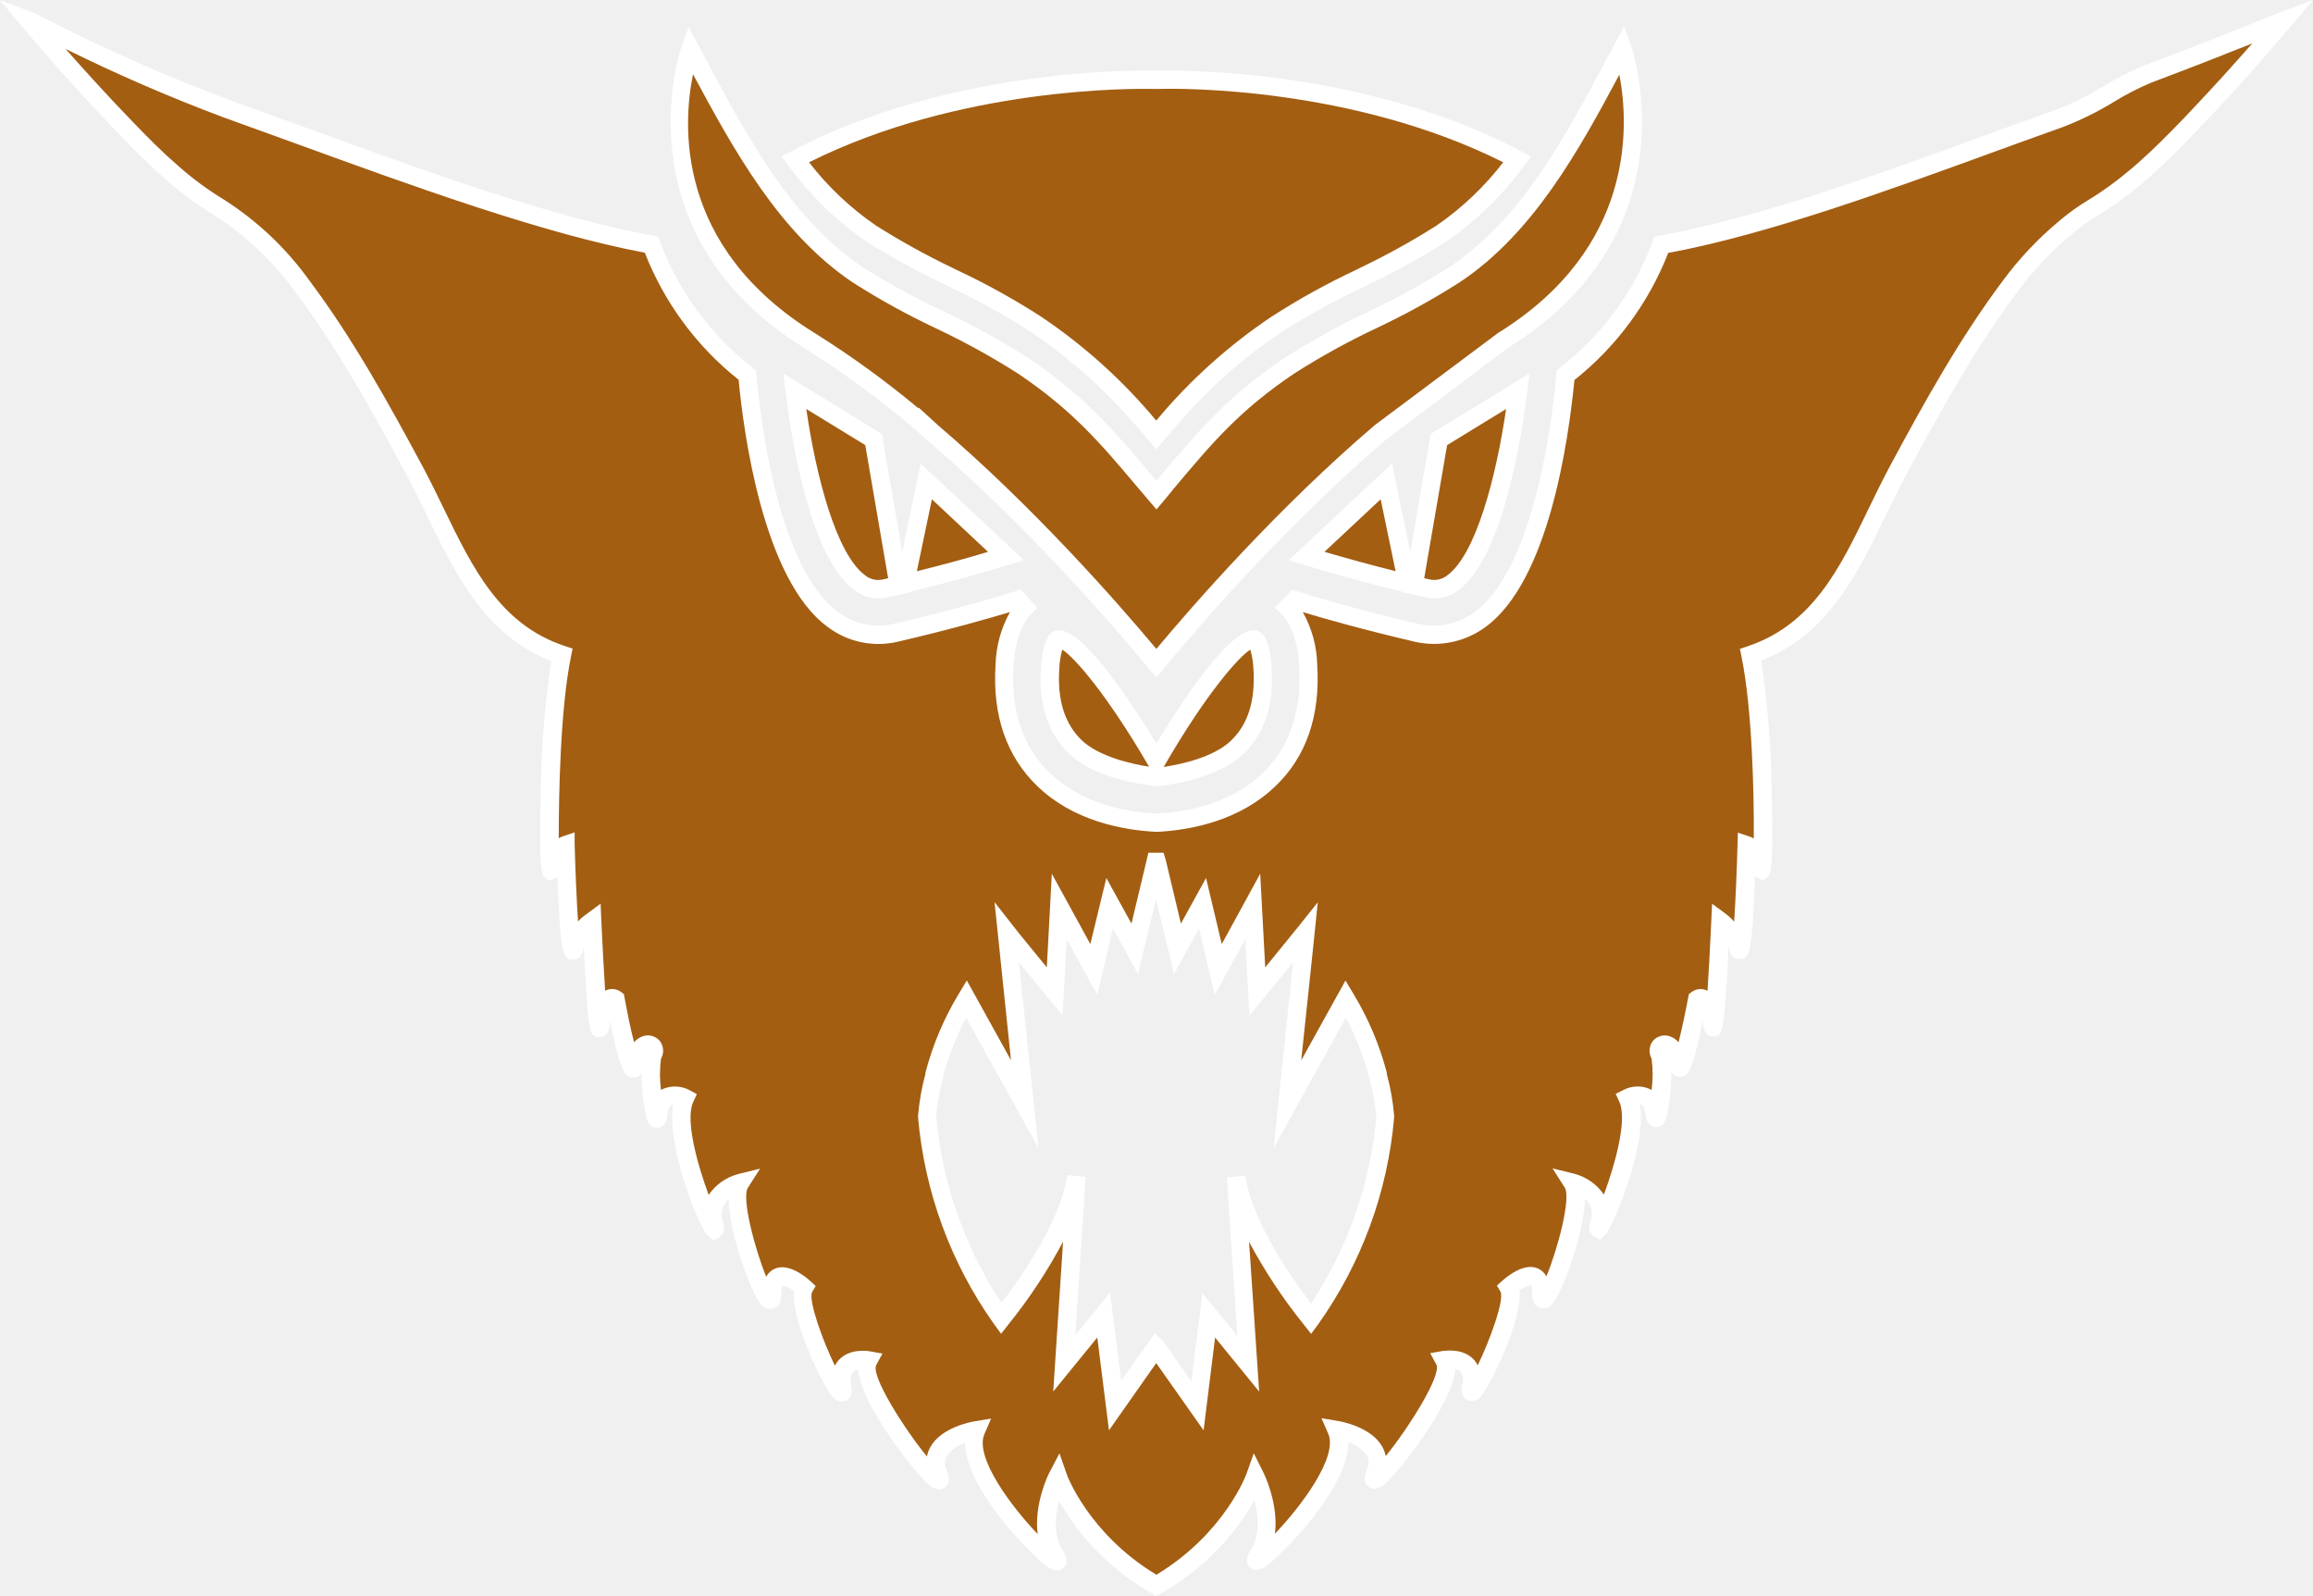
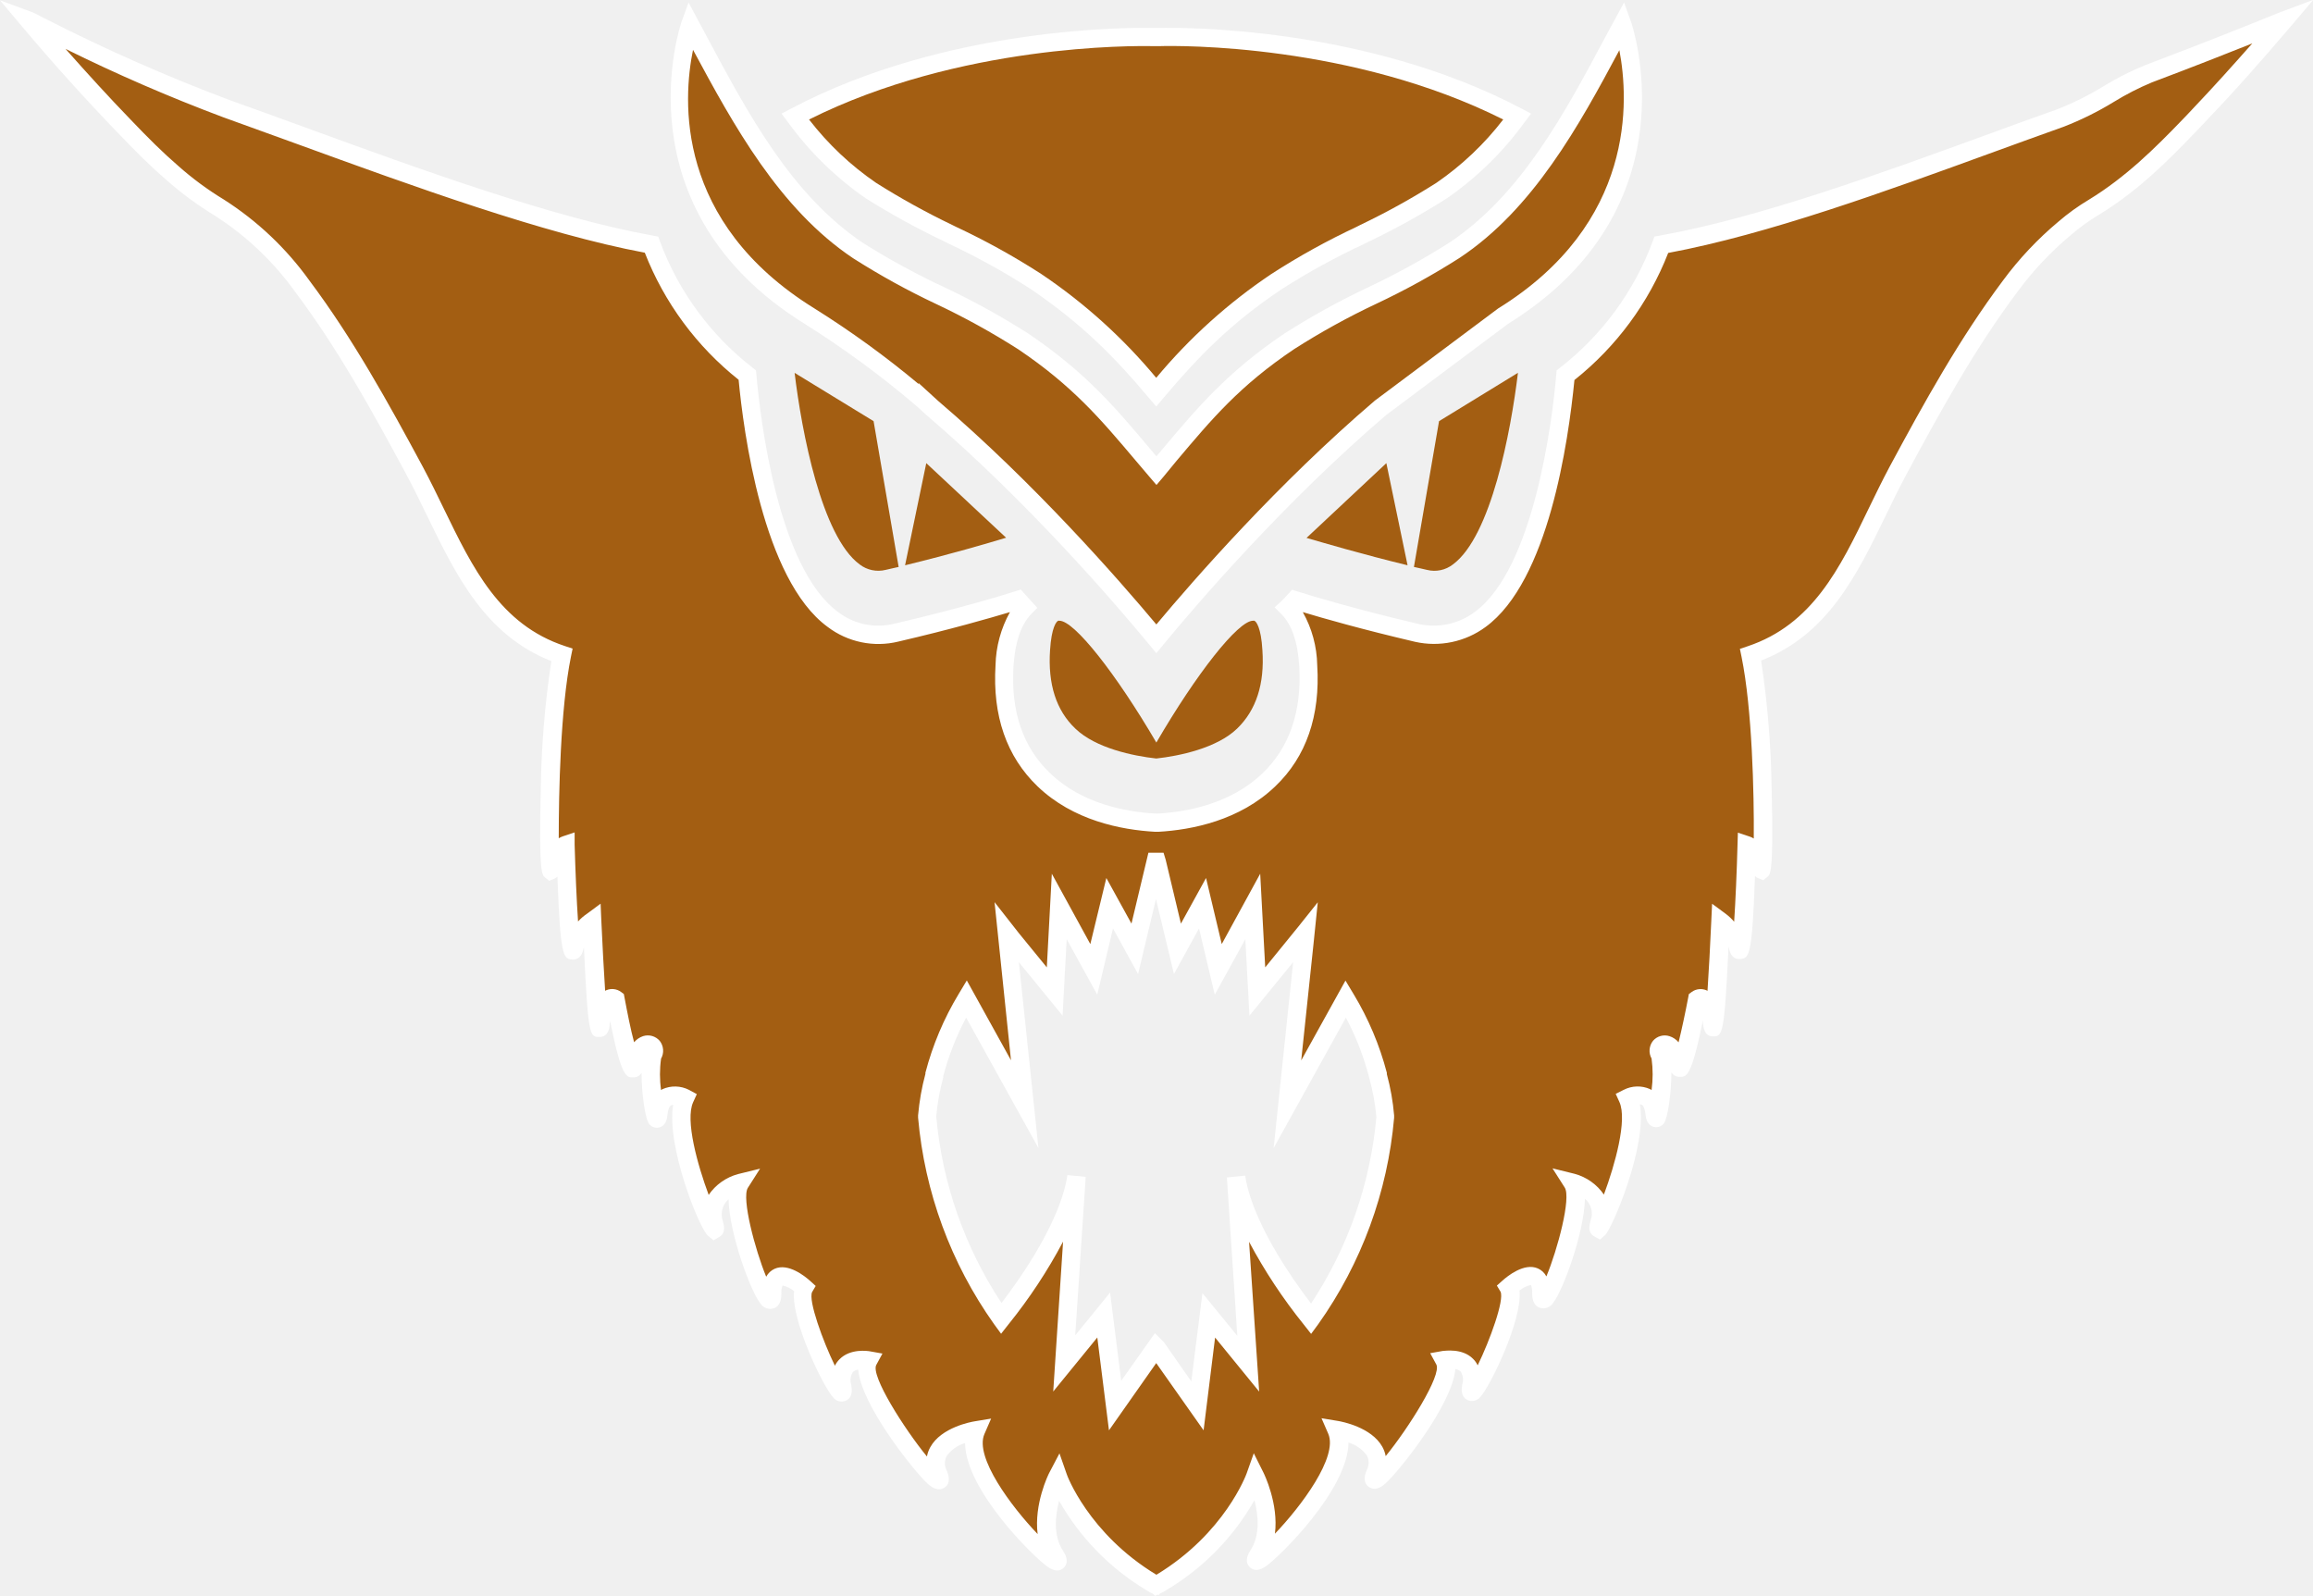
<svg xmlns="http://www.w3.org/2000/svg" viewBox="0 0 378.41 261.09">
-   <g id="a48818d6-5859-44ae-8f46-f1856662657b" data-name="Layer 2">
-     <g id="a02507af-76a7-462f-9a6d-78ec633035e9" data-name="Layer 1">
-       <path d="M265.43,8.09C258.3,21.37,250.8,36.41,237.93,45c-8.58,5.71-18.44,9.15-27,14.89C200.69,66.79,196,73.06,189.19,81c-6.79-8-11.53-14.22-21.75-21.13-8.59-5.74-18.44-9.18-27-14.89-12.88-8.58-20.38-23.62-27.5-36.9,0,0-10.49,29.07,19.55,47.65a158.09,158.09,0,0,1,18.47,13.62l-1.64-1.57,3.13,2.88c16.35,14,30.74,30.56,36.75,37.84,6-7.28,20.39-23.89,36.73-37.84l20-14.93C275.92,37.16,265.43,8.09,265.43,8.09Z" style="fill:#a35e12" />
-       <path d="M189.18,110.86l-1.16-1.4c-5.42-6.56-19.82-23.36-36.56-37.65L150,70.47l0,0A155.85,155.85,0,0,0,131.68,57C101,38,111.4,7.88,111.5,7.58l1.15-3.17,2.88,5.38c6.85,12.83,13.93,26.1,25.72,34A122,122,0,0,0,154.5,51a121.51,121.51,0,0,1,13.77,7.6c9.24,6.24,14.15,12,19.82,18.75l1.1,1.3,1-1.18c5.69-6.76,10.6-12.6,19.89-18.87A123.26,123.26,0,0,1,223.84,51a123.06,123.06,0,0,0,13.26-7.29c11.78-7.86,18.87-21.13,25.72-34l2.88-5.38,1.14,3.17c.11.3,10.53,30.4-20.12,49.4L226.81,71.87c-16.64,14.21-31.06,31-36.48,37.59ZM150.31,66.69l3.14,2.87c15.8,13.49,29.55,29.22,35.73,36.6,6.18-7.39,19.94-23.13,35.76-36.63l20.15-15.06c22.52-13.94,21.4-34.12,19.84-42.26-6.57,12.29-14.08,26-26.17,34a122.06,122.06,0,0,1-13.58,7.48,119.55,119.55,0,0,0-13.43,7.41c-8.94,6-13.5,11.45-19.28,18.31L190.34,82l-1.14,1.34L188.05,82l-2.25-2.65c-5.76-6.82-10.31-12.2-19.2-18.2a120.43,120.43,0,0,0-13.43-7.41,122.06,122.06,0,0,1-13.58-7.48C127.48,38.17,120,24.45,113.38,12.15c-1.66,8.09-3,28.18,19.88,42.32a154.6,154.6,0,0,1,17,12.33Z" style="fill:#fff" />
-       <path d="M231.32,95.75c.71.14,1.42.33,2.13.48a4.93,4.93,0,0,0,4.25-.89c6.24-4.59,9.48-21.72,10.64-31.35L235.43,71.9Z" style="fill:#a35e12" />
-       <path d="M234.69,97.89a6.81,6.81,0,0,1-1.6-.2L232,97.45l-1-.24-1.41-.29L234.06,71l16.14-9.89-.37,3.08c-.75,6.2-3.76,26.87-11.24,32.37A6.54,6.54,0,0,1,234.69,97.89ZM233,94.6l.72.16a3.48,3.48,0,0,0,3.07-.64c4.71-3.47,8-16.19,9.61-27.21l-9.65,5.91Z" style="fill:#fff" />
-       <path d="M142.51,38.16a125.58,125.58,0,0,0,13,7.17,119.54,119.54,0,0,1,14,7.72,89.36,89.36,0,0,1,19.68,18.13,88.49,88.49,0,0,1,19.69-18.13,120.23,120.23,0,0,1,14-7.72,125.75,125.75,0,0,0,13-7.17A51.63,51.63,0,0,0,248.23,26c-24-12.69-52-13.18-58.59-13h-.93c-6.57-.15-34.56.34-58.59,13A51.27,51.27,0,0,0,142.51,38.16Z" style="fill:#a35e12" />
-       <path d="M189.17,73.51,188,72.14C182.28,65.32,177,60,168.65,54.3a115,115,0,0,0-13.53-7.48l-.69-.35a124.71,124.71,0,0,1-12.75-7h0a52.67,52.67,0,0,1-12.76-12.47l-1.06-1.41,1.56-.82c25.66-13.55,56-13.27,59.32-13.2h.9c3.34-.08,33.62-.35,59.29,13.2l1.56.82-1.07,1.41a52.64,52.64,0,0,1-12.75,12.47,123.09,123.09,0,0,1-12.76,7.07l-.68.34A115,115,0,0,0,209.7,54.3c-8.36,5.59-13.61,11-19.39,17.84ZM143.34,36.92a122.73,122.73,0,0,0,12.44,6.88l.67.33a117.24,117.24,0,0,1,13.88,7.68,89,89,0,0,1,18.83,17,88.94,88.94,0,0,1,18.86-17,117.24,117.24,0,0,1,13.88-7.68l.65-.33A120.15,120.15,0,0,0,235,36.91a48.34,48.34,0,0,0,10.93-10.36c-24.64-12.37-53-12.11-56.27-12h-1c-3.25-.07-31.66-.33-56.3,12A48.42,48.42,0,0,0,143.34,36.92Z" style="fill:#fff" />
-       <path d="M140.64,95.34a5,5,0,0,0,4.26.89c.71-.15,1.41-.34,2.12-.48l-4.1-23.85L130,64C131.16,73.62,134.41,90.75,140.64,95.34Z" style="fill:#a35e12" />
-       <path d="M143.66,97.89a6.55,6.55,0,0,1-3.9-1.34h0c-7.47-5.5-10.49-26.17-11.23-32.37l-.37-3.08L144.28,71l4.47,25.94-1.42.29-1,.24-1.1.25A6.38,6.38,0,0,1,143.66,97.89Zm-2.13-3.77a3.44,3.44,0,0,0,3,.66l.77-.18-3.74-21.78-9.65-5.91C133.51,77.92,136.8,90.64,141.53,94.12Z" style="fill:#fff" />
-       <path d="M205.2,104.55H205c-2.46,0-9.29,8.7-15.82,19.93-6.57-11.23-13.4-19.93-15.86-19.93h-.18c-.3.08-1.12,1.08-1.35,4.82-.37,5.56,1,9.85,4.14,12.83,3.33,3.21,9.5,4.48,13.24,4.89,3.73-.41,9.9-1.68,13.22-4.89,3.1-3,4.52-7.27,4.14-12.83C206.32,105.63,205.5,104.63,205.2,104.55Z" style="fill:#a35e12" />
-       <path d="M189.18,128.6l-.17,0c-2.92-.32-10.16-1.48-14.11-5.3-3.45-3.32-5-8-4.6-14,.23-3.74,1.06-5.82,2.48-6.17l.55,0c4.15,0,12.36,12.74,15.86,18.5,3.48-5.77,11.65-18.5,15.82-18.5l.55,0c1.42.35,2.26,2.43,2.48,6.18.4,6-1.14,10.68-4.6,14-3.95,3.82-11.18,5-14.1,5.3Zm-15.39-22.32a13.4,13.4,0,0,0-.49,3.18c-.34,5.06.9,9,3.69,11.66s8.17,3.88,11,4.31l-.11-.19C181,113.44,175.73,107.5,173.79,106.28Zm30.76,0c-1.88,1.17-7.17,7.11-14.06,19l-.11.19c2.86-.43,8.16-1.57,11-4.29s4-6.61,3.69-11.66A13.07,13.07,0,0,0,204.55,106.27Z" style="fill:#fff" />
-       <path d="M230.28,95.48l-3.47-16.71L213.75,91C217,91.94,222.67,93.62,230.28,95.48Z" style="fill:#a35e12" />
-       <path d="M232.23,97.51l-2.31-.57c-5.72-1.4-11.15-2.88-16.61-4.54l-2.49-.75,16.91-15.8Zm-15.55-7.23c3.84,1.12,7.68,2.17,11.64,3.17l-2.44-11.77Z" style="fill:#fff" />
-       <path d="M148.07,95.48c7.61-1.86,13.32-3.54,16.53-4.51l-13.06-12.2Z" style="fill:#a35e12" />
-       <path d="M146.12,97.51l4.49-21.66,16.92,15.8-2.5.75c-5.45,1.66-10.89,3.14-16.6,4.54Zm6.34-15.83L150,93.45c4-1,7.81-2,11.64-3.17Z" style="fill:#fff" />
+   <g id="eec2e4dd-a101-46a0-b3a3-92b65664dd0a" data-name="Layer 2">
+     <g id="ee233792-c97e-43b0-a8aa-5973b73c54bb" data-name="Layer 1">
+       <path d="M265.43,5.09C258.3,18.37,250.8,33.41,237.93,42c-8.58,5.71-18.44,9.15-27,14.89C200.69,63.79,196,70.06,189.19,78c-6.79-8-11.53-14.22-21.75-21.13-8.59-5.74-18.44-9.18-27-14.89-12.88-8.58-20.38-23.62-27.5-36.9,0,0-10.49,29.07,19.55,47.65a158.09,158.09,0,0,1,18.47,13.62l-1.64-1.57,3.13,2.88c16.35,14,30.74,30.56,36.75,37.84,6-7.28,20.39-23.89,36.73-37.84l20-14.93C275.92,34.16,265.43,5.09,265.43,5.09Z" style="fill:#a35e12" />
+       <path d="M189.18,106.86l-1.16-1.4C182.6,98.9,168.2,82.1,151.46,67.81L150,66.47l0,0A155.85,155.85,0,0,0,131.68,53C101,34,111.4,3.88,111.5,3.58L112.65.41l2.88,5.38c6.85,12.83,13.93,26.1,25.72,34A122,122,0,0,0,154.5,47a121.51,121.51,0,0,1,13.77,7.6c9.24,6.24,14.15,12,19.82,18.75l1.1,1.3,1-1.18c5.69-6.76,10.6-12.6,19.89-18.87A123.26,123.26,0,0,1,223.84,47a123.06,123.06,0,0,0,13.26-7.29c11.78-7.86,18.87-21.13,25.72-34L265.7.41l1.14,3.17c.11.3,10.53,30.4-20.12,49.4L226.81,67.87c-16.64,14.21-31.06,31-36.48,37.59ZM150.31,62.69l3.14,2.87c15.8,13.49,29.55,29.22,35.73,36.6,6.18-7.39,19.94-23.13,35.76-36.63l20.15-15.06c22.52-13.94,21.4-34.12,19.84-42.26-6.57,12.29-14.08,26-26.17,34a122.06,122.06,0,0,1-13.58,7.48,119.55,119.55,0,0,0-13.43,7.41c-8.94,6-13.5,11.45-19.28,18.31L190.34,78l-1.14,1.34L188.05,78l-2.25-2.65c-5.76-6.82-10.31-12.2-19.2-18.2a120.43,120.43,0,0,0-13.43-7.41,122.06,122.06,0,0,1-13.58-7.48C127.48,34.17,120,20.45,113.38,8.15c-1.66,8.09-3,28.18,19.88,42.32a154.6,154.6,0,0,1,17,12.33Z" style="fill:#fff" />
+       <path d="M231.32,92.75c.71.14,1.42.33,2.13.48a4.93,4.93,0,0,0,4.25-.89c6.24-4.59,9.48-21.72,10.64-31.35L235.43,68.9Z" style="fill:#a35e12" />
+       <path d="M142.51,30.16a125.58,125.58,0,0,0,13,7.17,119.54,119.54,0,0,1,14,7.72,89.36,89.36,0,0,1,19.68,18.13,88.49,88.49,0,0,1,19.69-18.13,120.23,120.23,0,0,1,14-7.72,125.75,125.75,0,0,0,13-7.17A51.63,51.63,0,0,0,248.23,18c-24-12.69-52-13.18-58.59-13h-.93c-6.57-.15-34.56.34-58.59,13A51.27,51.27,0,0,0,142.51,30.16Z" style="fill:#a35e12" />
+       <path d="M189.17,66.51,188,65.14C182.28,58.32,177,53,168.65,47.3a115,115,0,0,0-13.53-7.48l-.69-.35a124.71,124.71,0,0,1-12.75-7h0a52.67,52.67,0,0,1-12.76-12.47l-1.06-1.41,1.56-.82c25.66-13.55,56-13.27,59.32-13.2h.9c3.34-.08,33.62-.35,59.29,13.2l1.56.82-1.07,1.41a52.64,52.64,0,0,1-12.75,12.47,123.09,123.09,0,0,1-12.76,7.07l-.68.34A115,115,0,0,0,209.7,47.3c-8.36,5.59-13.61,11-19.39,17.84ZM143.34,29.92a122.73,122.73,0,0,0,12.44,6.88l.67.33a117.24,117.24,0,0,1,13.88,7.68,89,89,0,0,1,18.83,17,88.94,88.94,0,0,1,18.86-17,117.24,117.24,0,0,1,13.88-7.68l.65-.33A120.15,120.15,0,0,0,235,29.91a48.34,48.34,0,0,0,10.93-10.36c-24.64-12.37-53-12.11-56.27-12h-1c-3.25-.07-31.66-.33-56.3,12A48.42,48.42,0,0,0,143.34,29.92Z" style="fill:#fff" />
+       <path d="M140.64,92.34a5,5,0,0,0,4.26.89c.71-.15,1.41-.34,2.12-.48l-4.1-23.85L130,61C131.16,70.62,134.41,87.75,140.64,92.34Z" style="fill:#a35e12" />
+       <path d="M205.2,101.55H205c-2.46,0-9.29,8.7-15.82,19.93-6.57-11.23-13.4-19.93-15.86-19.93h-.18c-.3.08-1.12,1.08-1.35,4.82-.37,5.56,1,9.85,4.14,12.83,3.33,3.21,9.5,4.48,13.24,4.89,3.73-.41,9.9-1.68,13.22-4.89,3.1-3,4.52-7.27,4.14-12.83C206.32,102.63,205.5,101.63,205.2,101.55Z" style="fill:#a35e12" />
+       <path d="M230.28,92.48l-3.47-16.71L213.75,88C217,88.94,222.67,90.62,230.28,92.48Z" style="fill:#a35e12" />
+       <path d="M148.07,92.48c7.61-1.86,13.32-3.54,16.53-4.51l-13.06-12.2Z" style="fill:#a35e12" />
      <path d="M351.48,12c-4.4,1.64-9.21,5.43-14.44,7.26C316.56,26.58,291.78,36.45,271.78,40A48.2,48.2,0,0,1,256.1,61.38c-.74,8.24-3.77,32.5-14,40a12.76,12.76,0,0,1-10.3,2.2c-9.37-2.2-16.35-4.21-20-5.37-.38.41-.75.86-1.16,1.23,1.72,1.72,3.06,4.63,3.36,9.52.48,7.84-1.68,14.1-6.42,18.66-5.45,5.22-12.91,6.71-18.17,7H189c-5.26-.3-12.73-1.75-18.21-7-4.74-4.56-6.91-10.82-6.42-18.66.3-4.89,1.68-7.8,3.32-9.52l-1.12-1.23c-3.66,1.16-10.64,3.17-19.93,5.34a12.28,12.28,0,0,1-10.37-2.17c-10.26-7.5-13.29-31.94-14-40A48.25,48.25,0,0,1,106.57,40C86.38,36.41,57.61,25.09,37,17.77,20.82,11.84,5.59,3.68,4.77,3.39c5,5.93,10.15,11.68,15.56,17.27,2.58,2.69,5.11,5.26,7.84,7.62A53.18,53.18,0,0,0,35.86,34,50.27,50.27,0,0,1,49.48,46.82c7.09,9.48,12.83,19.89,18.43,30.3,6.42,12,10.34,25.45,24.07,30-2.61,12.83-2,37.87-1.75,35,.37-3.21,2.38-3.88,2.38-3.88S93.17,158.81,94,155a8.31,8.31,0,0,1,2.88-4.3s1,21.83,1.41,16.61,2.39-3.84,2.39-3.84,2.8,14.77,3.25,10.48,3.84-3.32,2.87-1.42.49,13.81,1,9.52,4.26-2.39,4.26-2.39c-2.84,6.2,6.19,25.75,4.77,20.49s4.3-6.64,4.3-6.64c-2.39,3.8,5.22,23.81,5.22,18.1s5.26-1,5.26-1c-1.9,3.35,7.13,21.45,6.2,16.19s4.29-4.29,4.29-4.29c-2.39,4.29,13.8,24.29,11.42,18.58s6.19-7.12,6.19-7.12c-3.32,7.61,16.2,25.71,12.88,20.48s.44-12.87.44-12.87,3.55,10.15,15.3,17.28a1.78,1.78,0,0,0,.41.22v0a2.79,2.79,0,0,0,.3.15.28.28,0,0,1,.15-.08s.08,0,.11.08a3.77,3.77,0,0,0,.71-.41c11.76-7.13,15.3-17.28,15.3-17.28s3.81,7.61.45,12.87S222,241.62,218.64,234c0,0,8.58,1.41,6.19,7.12s13.81-14.29,11.42-18.58c0,0,5.26-.93,4.29,4.29s8.1-12.84,6.2-16.19c0,0,5.26-4.74,5.26,1s7.61-14.3,5.22-18.1c0,0,5.71,1.41,4.29,6.64s7.62-14.29,4.78-20.49c0,0,3.81-1.9,4.25,2.39s1.94-7.61,1-9.52,2.39-2.87,2.88,1.42,3.24-10.48,3.24-10.48,1.91-1.42,2.39,3.84,1.42-16.61,1.42-16.61a8.26,8.26,0,0,1,2.87,4.3c.86,3.8,1.42-16.76,1.42-16.76s2,.67,2.39,3.88c.3,2.87.86-22.17-1.75-35,13.73-4.56,17.65-18,24.07-30,5.59-10.41,11.34-20.82,18.43-30.3a54.32,54.32,0,0,1,8.84-9.4A33.43,33.43,0,0,1,342.49,34c6-3.62,10.71-8.25,15.53-13.29.74-.78,1.49-1.53,2.2-2.31,4.62-4.85,9-9.85,13.36-15C372.87,3.65,364.17,7.27,351.48,12ZM226.66,182.73a67.3,67.3,0,0,1-12.13,33c-9.85-12.5-11.9-20.15-12.31-23.25l2,30.6-6.46-7.91L195.91,230l-6.72-9.52,0,0L182.44,230l-1.87-14.82-6.45,7.91,2-30.6c-.41,3.1-2.46,10.75-12.31,23.25a67.3,67.3,0,0,1-12.13-33v-.15a37.45,37.45,0,0,1,1.19-6.68v0a47.47,47.47,0,0,1,5.26-12.47l9.56,17.24-2.76-26.27-.19-1.83.86,1.08,7,8.59.75-13.92,5.63,10.3,2.58-10.82,4.1,7.46,3.4-14.22h.19l3.39,14.22,4.11-7.46,2.57,10.82,5.64-10.3.74,13.92,7-8.59.86-1.08-.19,1.83-2.76,26.27,9.55-17.24a47.47,47.47,0,0,1,5.26,12.47v0a37.47,37.47,0,0,1,1.2,6.68Z" style="fill:#a35e12" />
      <path d="M189,261.09l-.39-.36a3.38,3.38,0,0,1-.47-.22l-.77-.47a40.14,40.14,0,0,1-14.1-14.51c-.62,2.39-1,5.65.63,8.16.32.49,1.15,1.81.13,2.79-.68.65-1.57.59-2.66-.17-2.24-1.56-13.4-12.51-13.49-20.23a5.72,5.72,0,0,0-3,2.12,2.49,2.49,0,0,0,0,2.35c.2.49.83,2-.33,2.8s-2.36-.25-2.76-.6c-2.07-1.85-10.89-12.78-11.39-18.69a1.72,1.72,0,0,0-.88.41,2.57,2.57,0,0,0-.26,2.1c.1.54.35,2-.83,2.55a1.73,1.73,0,0,1-2.12-.5c-1.56-1.63-6.93-12.59-6.4-17.4a4.59,4.59,0,0,0-1.88-.92h0a3,3,0,0,0-.2,1.32c0,.49,0,2-1.26,2.42a1.88,1.88,0,0,1-2.19-.83c-1.56-1.94-5.05-11.31-5.19-17a3.45,3.45,0,0,0-.71.85,3.42,3.42,0,0,0-.22,2.72c.19.71.51,1.9-.53,2.55l-1,.59-.92-.77c-1.43-1.26-6.82-14.64-5.68-21.39a1,1,0,0,0-.36.09c-.27.15-.47.65-.55,1.38s-.21,1.87-1.31,2.2a1.59,1.59,0,0,1-1.68-.52c-.69-.82-1.27-5.09-1.27-8.39a1.51,1.51,0,0,1-1.28.73c-1.2.06-2,.09-3.88-9.27,0,.16,0,.32-.05.49,0,.59-.19,2.17-1.64,2.17h-.05c-1.57,0-1.85,0-2.53-14.67a2.66,2.66,0,0,0-.1.38c-.36,1.59-1.4,1.68-1.83,1.63-1.38-.14-1.94-.19-2.4-13.58a1.46,1.46,0,0,1-.52.36l-.84.34-.7-.58c-.47-.39-1-.84-.67-14.37a153.77,153.77,0,0,1,1.73-21C79.35,103.91,74.56,94,69.93,84.5c-1.07-2.2-2.17-4.48-3.34-6.67C60.92,67.28,55.25,57,48.27,47.72a48.08,48.08,0,0,0-13.2-12.49,55,55,0,0,1-7.89-5.83c-2.63-2.26-5.07-4.72-7.93-7.7C14,16.25,8.86,10.57,3.62,4.35L0,.05,5.28,2c.23.08.61.27,2,1A294.6,294.6,0,0,0,37.53,16.36c3.78,1.35,7.86,2.83,12.11,4.38,19.15,7,40.85,14.88,57.2,17.81l.85.16.29.81a46.74,46.74,0,0,0,15.2,20.68l.5.4.06.64c.64,7.3,3.52,31.68,13.38,38.89a10.77,10.77,0,0,0,9.17,1.91c10.41-2.42,17.31-4.51,19.8-5.3l.91-.29,2.71,3-1,1c-1.69,1.77-2.66,4.65-2.9,8.57-.46,7.37,1.54,13.25,6,17.49,5.14,4.93,12.22,6.31,17.25,6.59h.37c4.92-.28,12-1.66,17.13-6.6,4.41-4.23,6.42-10.11,6-17.48-.24-4-1.23-6.85-2.92-8.55l-1.11-1.11,1.16-1.06a10.41,10.41,0,0,0,.78-.82l.92-1,.92.29c2.46.78,9.34,2.86,19.89,5.34a11.26,11.26,0,0,0,9.08-2C251,93,254,68.56,254.61,61.24l.06-.64.5-.4a46.74,46.74,0,0,0,15.2-20.68l.29-.81.85-.16c16.19-2.89,35.9-10.08,53.3-16.42,4-1.47,7.95-2.9,11.73-4.24A47.83,47.83,0,0,0,344.32,14,46.7,46.7,0,0,1,351,10.64h0c10-3.78,17.44-6.78,20.61-8.07.83-.33,1.33-.54,1.49-.59l5.35-2-3.69,4.35c-5,5.85-9.21,10.63-13.42,15-.45.51-.95,1-1.46,1.55l-.74.77c-4.52,4.73-9.47,9.67-15.83,13.53a32,32,0,0,0-4.57,3.32,52.59,52.59,0,0,0-8.63,9.17c-7,9.32-12.64,19.57-18.31,30.11-1.17,2.19-2.27,4.46-3.34,6.67-4.64,9.54-9.42,19.4-20.34,23.61a153.74,153.74,0,0,1,1.72,21c.34,13.53-.19,14-.67,14.37l-.69.57-.84-.33a1.46,1.46,0,0,1-.52-.36c-.47,13.39-1,13.44-2.4,13.58-.44.05-1.47,0-1.83-1.64,0-.12-.06-.24-.1-.37-.69,14.63-1,14.64-2.54,14.67h0c-1.46,0-1.59-1.58-1.64-2.18,0-.17,0-.33,0-.48-1.91,9.36-2.68,9.33-3.89,9.27a1.52,1.52,0,0,1-1.28-.74c0,3.31-.58,7.58-1.26,8.4a1.59,1.59,0,0,1-1.68.52c-1.11-.33-1.24-1.54-1.32-2.19s-.27-1.24-.54-1.39a1,1,0,0,0-.35-.09c1.2,6.93-4.58,20.4-5.7,21.39l-.83.74-1-.56c-1.05-.65-.73-1.84-.54-2.55a3.18,3.18,0,0,0-.92-3.57c-.14,5.7-3.64,15.07-5.19,17a1.88,1.88,0,0,1-2.19.83c-1.26-.44-1.26-1.93-1.26-2.42a3,3,0,0,0-.2-1.32h0a4.51,4.51,0,0,0-1.87.92c.52,4.81-4.85,15.77-6.4,17.4a1.75,1.75,0,0,1-2.13.5c-1.17-.59-.92-2-.83-2.54a2.51,2.51,0,0,0-.26-2.11,1.65,1.65,0,0,0-.87-.41c-.5,5.9-9.33,16.84-11.4,18.69-.39.35-1.59,1.42-2.75.6s-.54-2.31-.33-2.8a2.52,2.52,0,0,0,0-2.35,5.75,5.75,0,0,0-3-2.11c-.1,7.72-11.26,18.66-13.49,20.22-1.09.76-2,.82-2.66.17-1-1-.19-2.3.13-2.79,1.61-2.52,1.25-5.79.63-8.17a40.13,40.13,0,0,1-14.34,14.66,5.77,5.77,0,0,1-.89.51l-.18.07-.26.27-.21-.07Zm-15.67-23.32,1.17,3.35c0,.1,3.55,9.76,14.66,16.49l.06,0h0c11.17-6.77,14.68-16.43,14.72-16.53l1.18-3.33,1.58,3.16c.13.26,2.5,5.11,1.88,10,4.29-4.47,10.37-12.58,8.72-16.36l-1.1-2.53,2.72.45c.55.09,5.44,1,7.23,4.22a4.89,4.89,0,0,1,.55,1.53c3.66-4.47,9.23-13.28,8.28-15l-1-1.84,2.07-.37c.32,0,3.17-.5,4.94,1.29a3.66,3.66,0,0,1,.76,1.07c2-4.09,4.39-10.69,3.74-12.05l-.6-1,.9-.8c.8-.72,3.58-3,5.82-2a2.85,2.85,0,0,1,1.38,1.3c1.84-4.42,4.08-12.85,3-14.54l-2-3.14,3.6.89a8.51,8.51,0,0,1,4.81,3.4c1.82-4.89,3.87-12.24,2.53-15.16l-.6-1.32,1.3-.65a5,5,0,0,1,4.33-.12,1.58,1.58,0,0,1,.24.15,19,19,0,0,0,0-5.15,2.62,2.62,0,0,1,.23-2.9,2.53,2.53,0,0,1,2.71-.76,3.2,3.2,0,0,1,1.48,1c.51-2.08,1.1-4.83,1.57-7.31l.11-.58.47-.35a2.45,2.45,0,0,1,2.43-.26l.15.08c.22-3.25.44-7.47.62-11.44l.13-2.81,2.26,1.67a8.9,8.9,0,0,1,1.35,1.27c.22-3.31.43-8.11.55-12.57l.06-2,1.92.64a3.12,3.12,0,0,1,.68.32c.06-7.35-.26-21.2-2-29.72l-.27-1.31,1.26-.42C296.5,102.19,301,93,305.72,83.19c1.08-2.23,2.2-4.53,3.39-6.77,5.73-10.66,11.46-21,18.56-30.5a55.67,55.67,0,0,1,9.09-9.66,35.4,35.4,0,0,1,5-3.6c6-3.66,10.83-8.45,15.21-13l.76-.79c.48-.5.95-1,1.41-1.5,3-3.16,6-6.49,9.34-10.27-3.91,1.56-9.55,3.79-16.43,6.38h0a44.47,44.47,0,0,0-6.19,3.17,51,51,0,0,1-8.28,4.1c-3.77,1.34-7.69,2.77-11.71,4.23-17.21,6.27-36.67,13.37-52.95,16.4a49.58,49.58,0,0,1-15.34,20.79c-1,10.14-4.25,32.9-14.55,40.41A14.21,14.21,0,0,1,231.51,105c-8.77-2.06-15-3.84-18.37-4.86a18.38,18.38,0,0,1,2.36,8.68c.52,8.28-1.8,15-6.87,19.83-5.81,5.57-13.61,7.12-19.13,7.43H189c-5.62-.31-13.44-1.86-19.25-7.43-5.08-4.88-7.39-11.55-6.88-19.83a18.71,18.71,0,0,1,2.36-8.68c-3.36,1-9.61,2.81-18.25,4.82a13.74,13.74,0,0,1-11.59-2.41c-10.61-7.76-13.77-32.11-14.55-40.42a49.6,49.6,0,0,1-15.35-20.79C89,38.26,67.55,30.46,48.61,23.56c-4.24-1.55-8.31-3-12.1-4.38A278.76,278.76,0,0,1,10.72,8c3.55,4,7.08,7.88,10.69,11.61,2.8,2.93,5.19,5.32,7.74,7.52a51.34,51.34,0,0,0,7.48,5.52,51,51,0,0,1,14,13.26c7.1,9.49,12.83,19.84,18.56,30.49,1.2,2.25,2.32,4.55,3.4,6.78,4.74,9.77,9.22,19,19.82,22.51l1.27.42-.27,1.31c-1.73,8.52-2,22.37-2,29.72a3.12,3.12,0,0,1,.68-.32l1.92-.64,0,2c.13,4.46.33,9.26.56,12.57A8,8,0,0,1,96,149.51l2.26-1.67.12,2.81c.18,4,.41,8.19.62,11.44l.16-.08a2.45,2.45,0,0,1,2.43.26l.47.35.11.58c.47,2.48,1,5.23,1.57,7.31a3.31,3.31,0,0,1,1.47-1,2.57,2.57,0,0,1,2.72.77,2.63,2.63,0,0,1,.22,2.92,18.54,18.54,0,0,0,0,5.13,1.58,1.58,0,0,1,.24-.15,5.05,5.05,0,0,1,4.33.12L114,179l-.6,1.32c-1.34,2.92.72,10.27,2.54,15.16a8.5,8.5,0,0,1,4.8-3.4l3.61-.89-2,3.14c-1.06,1.69,1.18,10.12,3,14.54a2.94,2.94,0,0,1,1.38-1.3c2.25-1,5,1.26,5.83,2l.89.81-.59,1c-.65,1.36,1.75,8,3.73,12.05a3.89,3.89,0,0,1,.77-1.07c1.77-1.79,4.62-1.34,4.94-1.29l2.07.37-1,1.84c-1,1.72,4.61,10.53,8.28,15a4.89,4.89,0,0,1,.55-1.53c1.79-3.24,6.68-4.13,7.23-4.22l2.72-.45-1.1,2.53c-1.65,3.78,4.43,11.89,8.71,16.36-.62-4.91,1.76-9.76,1.89-10ZM253.52,212Zm-72.09,22-1.91-15.19-7.21,8.84,1.61-24.52A84.6,84.6,0,0,1,165,216.65l-1.22,1.55-1.16-1.59a68.71,68.71,0,0,1-12.42-33.76v-.39a39.27,39.27,0,0,1,1.2-6.78l0-.19a48.81,48.81,0,0,1,5.43-12.86l1.34-2.23,7.23,13.06-2.69-25.87,4,5.1,4.55,5.57.82-15.32,6.3,11.51L181,143.64l4.11,7.46,2.77-11.59h2.48l.35,1.15,2.49,10.44,4.11-7.46,2.57,10.81,6.29-11.51.82,15.32,5.41-6.65,3.19-4-.71,6.93-2,18.94,7.24-13.06,1.34,2.23a48.67,48.67,0,0,1,5.43,12.86l0,.22a38,38,0,0,1,1.19,6.75v.39a68.6,68.6,0,0,1-12.41,33.76l-1.17,1.59-1.22-1.55a86,86,0,0,1-8.93-13.51L206,227.66l-7.21-8.84L196.91,234l-7.75-11Zm7.51-15.89,1.48,1.47L194.9,226l1.82-14.45,5.71,7-1.71-25.92,3-.3c.34,2.52,2.06,9.46,10.77,20.93a66,66,0,0,0,10.69-30.53v0A36.28,36.28,0,0,0,224,176.3l-.06-.24a44.81,44.81,0,0,0-3.75-9.58l-11.82,21.34,3.19-30.41-7.15,8.75-.67-12.52-5,9.09-2.58-10.84-4.1,7.46-2.94-12.27-2.93,12.27-4.1-7.46-2.58,10.84-5-9.09-.67,12.52-7.15-8.75,3.2,30.41-11.83-21.34a45.55,45.55,0,0,0-3.75,9.58h0l0,.23a36.28,36.28,0,0,0-1.14,6.35v0a66,66,0,0,0,10.68,30.53c8.72-11.47,10.44-18.41,10.77-20.93l3,.3-1.71,25.92,5.7-7,1.82,14.44Z" style="fill:#fff" />
    </g>
  </g>
</svg>
